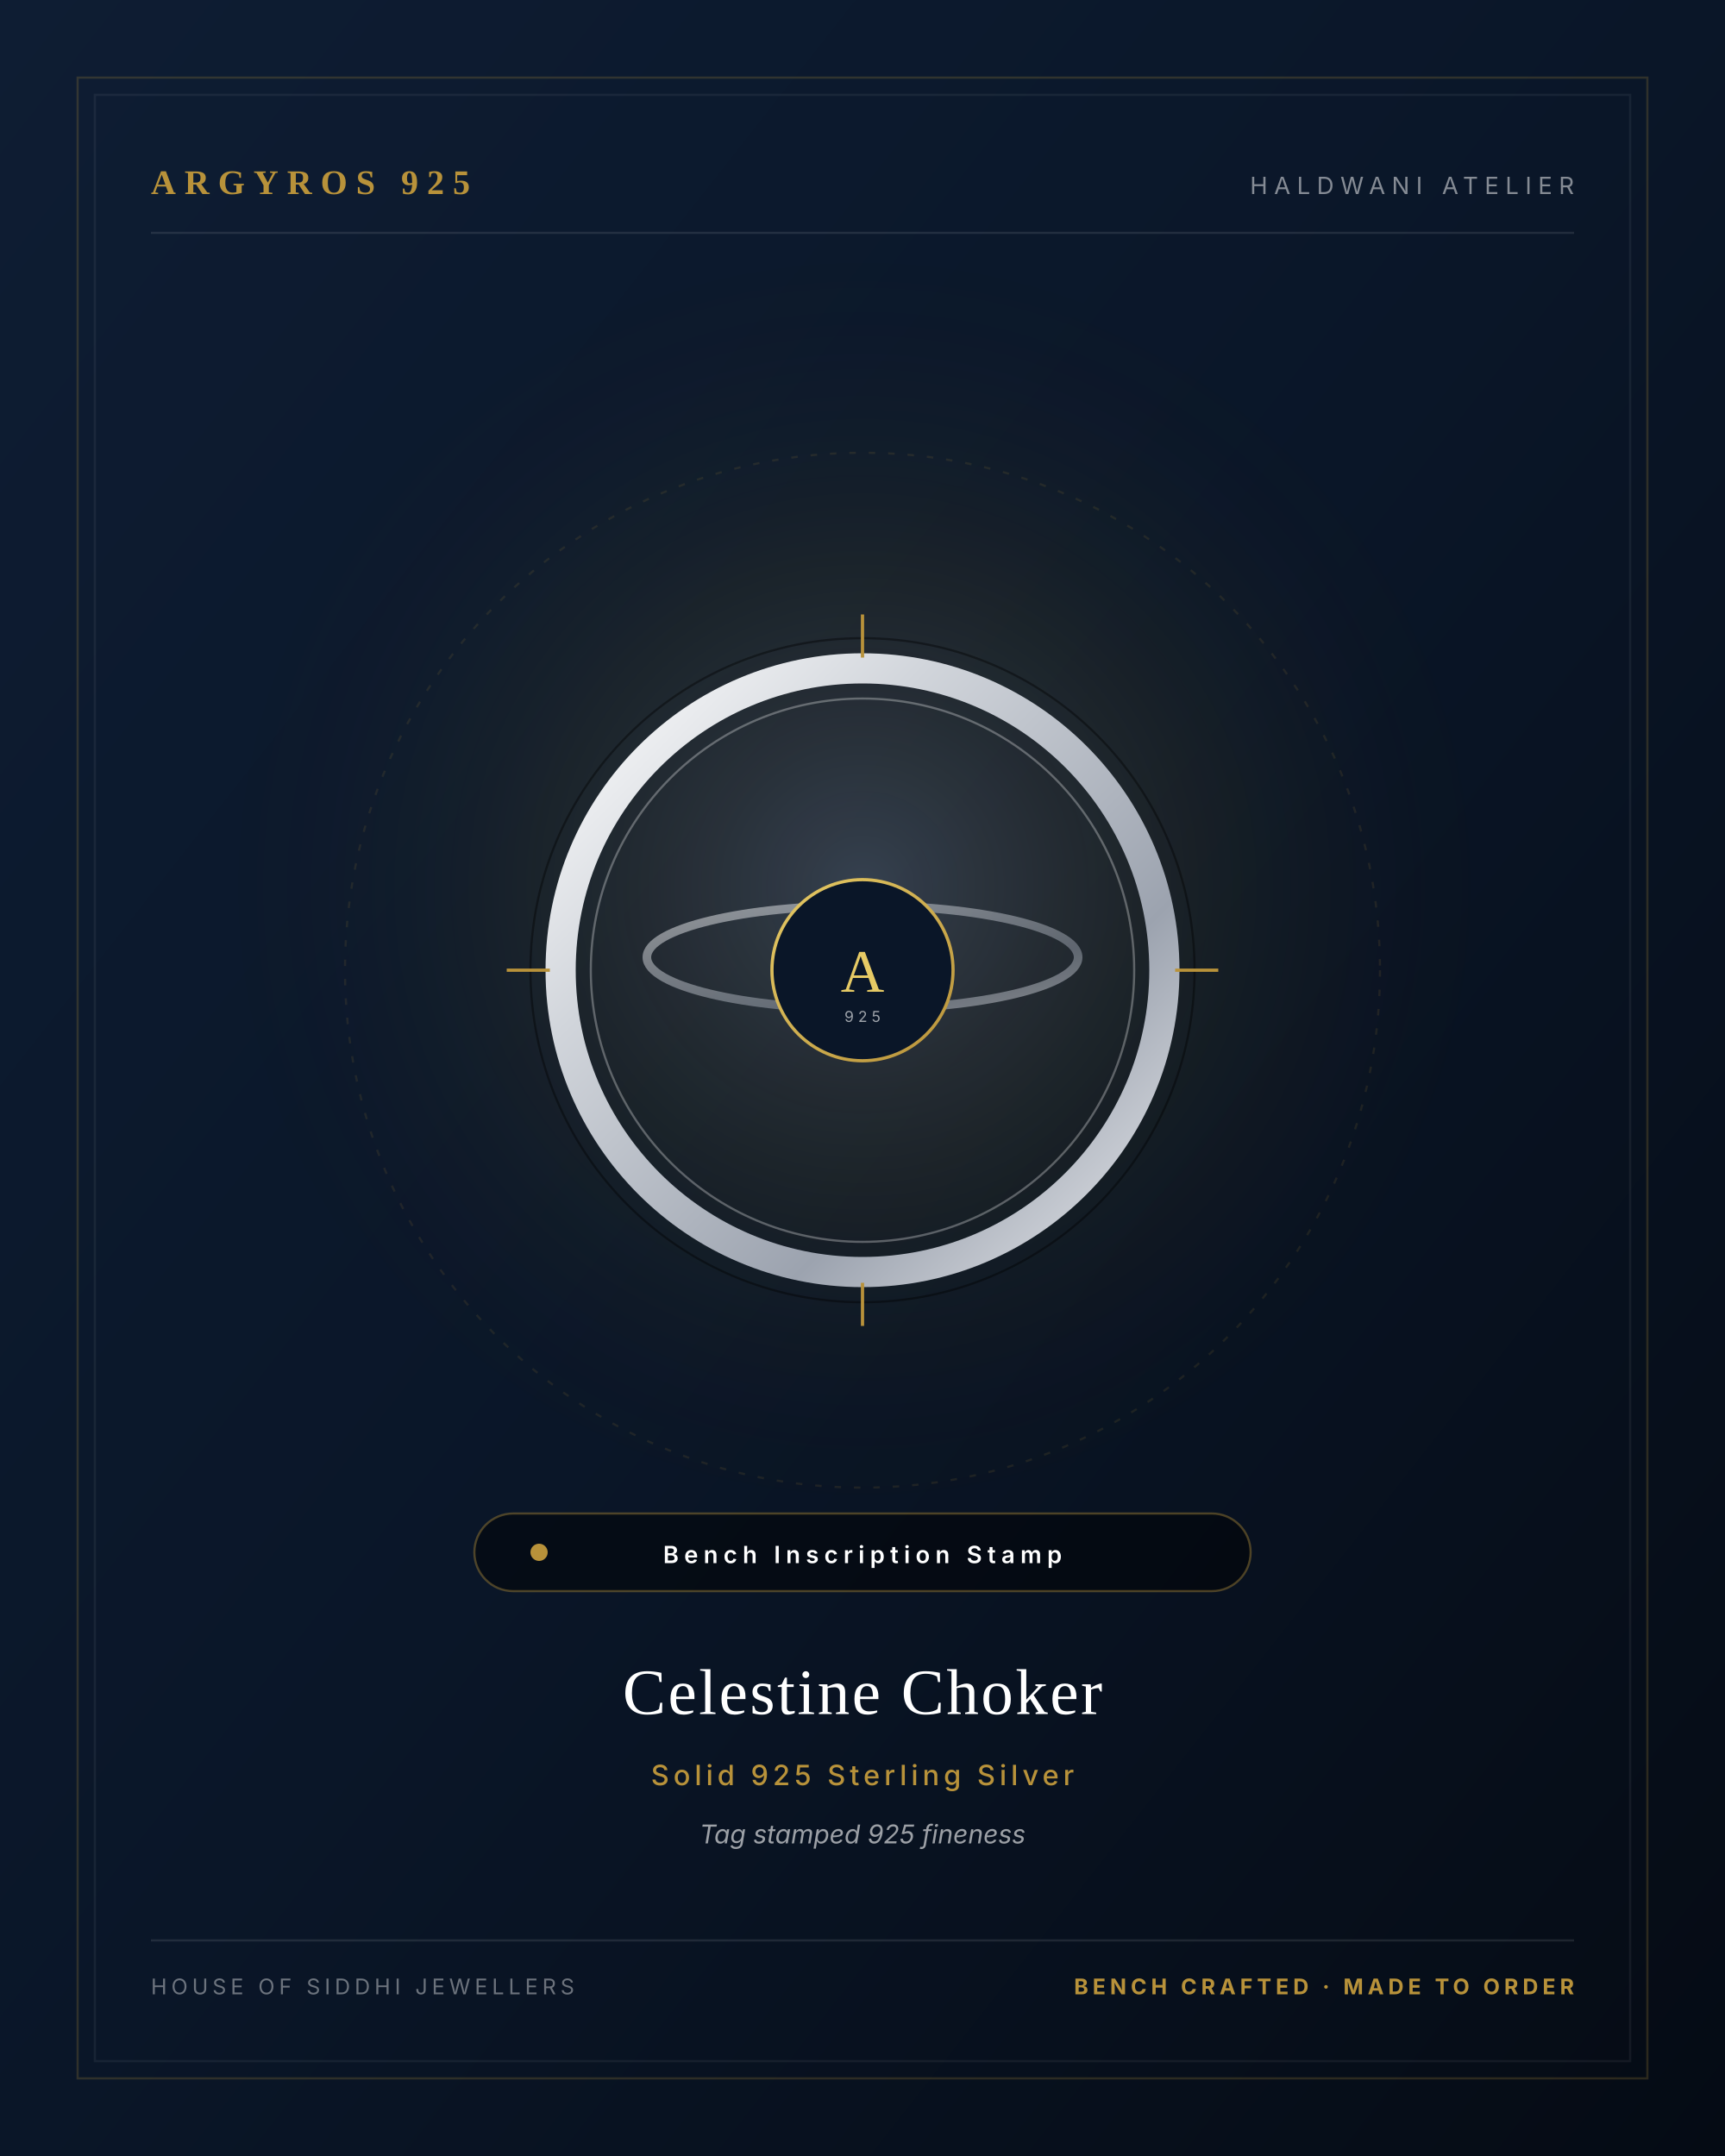
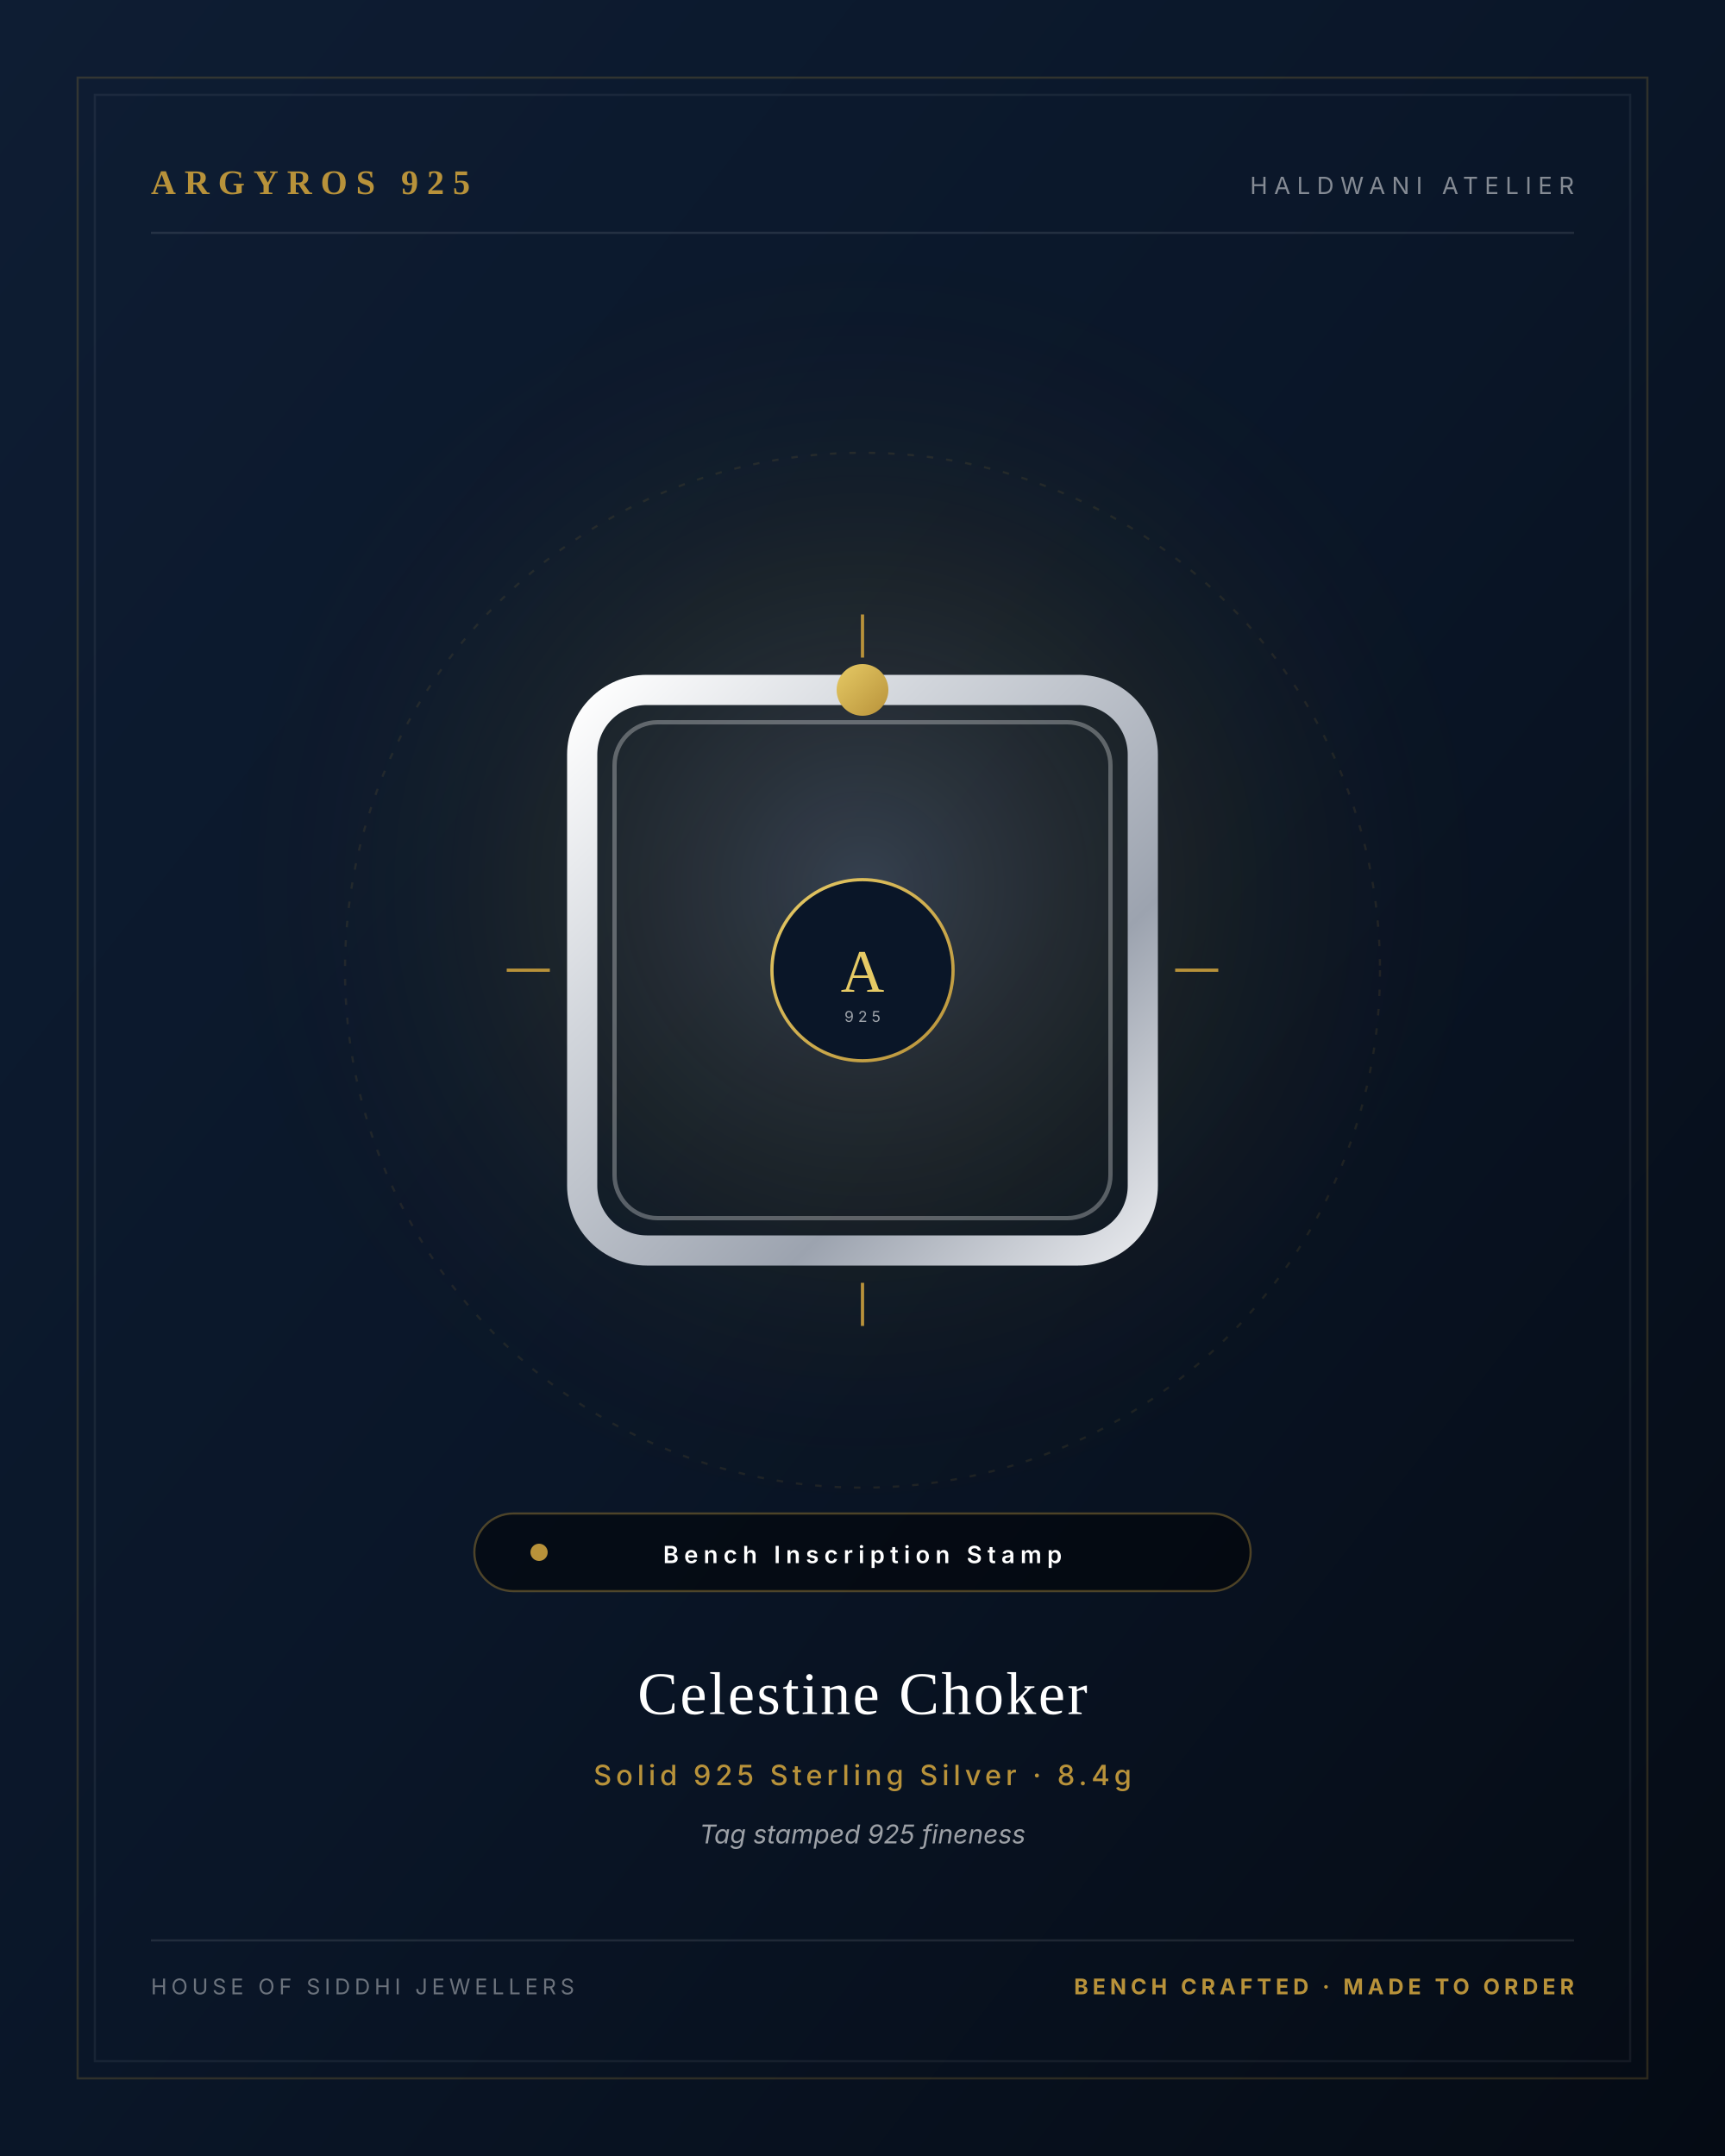
<svg xmlns="http://www.w3.org/2000/svg" viewBox="0 0 800 1000" width="800" height="1000">
  <defs>
    <linearGradient id="bgGrad" x1="0%" y1="0%" x2="100%" y2="100%">
      <stop offset="0%" stop-color="#0e1d33" />
      <stop offset="50%" stop-color="#0a1628" />
      <stop offset="100%" stop-color="#050b14" />
    </linearGradient>
    <radialGradient id="silverGlow" cx="50%" cy="45%" r="40%">
      <stop offset="0%" stop-color="#ffffff" stop-opacity="0.18" />
      <stop offset="50%" stop-color="#c5a028" stop-opacity="0.08" />
      <stop offset="100%" stop-color="#000000" stop-opacity="0" />
    </radialGradient>
    <linearGradient id="silverSheen" x1="0%" y1="0%" x2="100%" y2="100%">
      <stop offset="0%" stop-color="#ffffff" />
      <stop offset="30%" stop-color="#d1d5db" />
      <stop offset="70%" stop-color="#9ca3af" />
      <stop offset="100%" stop-color="#e5e7eb" />
    </linearGradient>
    <linearGradient id="goldAccent" x1="0%" y1="0%" x2="100%" y2="100%">
      <stop offset="0%" stop-color="#e6ca65" />
      <stop offset="100%" stop-color="#b8923a" />
    </linearGradient>
  </defs>
  <rect width="800" height="1000" fill="url(#bgGrad)" />
  <circle cx="400" cy="450" r="380" fill="url(#silverGlow)" />
  <rect x="36" y="36" width="728" height="928" fill="none" stroke="#b8923a" stroke-opacity="0.22" stroke-width="1" />
  <rect x="44" y="44" width="712" height="912" fill="none" stroke="#ffffff" stroke-opacity="0.06" stroke-width="1" />
  <circle cx="400" cy="450" r="240" fill="none" stroke="#b8923a" stroke-opacity="0.12" stroke-width="1" stroke-dasharray="3,6" />
  <text x="70" y="90" font-family="'Cinzel', 'Times New Roman', serif" font-size="16" letter-spacing="4" fill="#b8923a" font-weight="bold">ARGYROS 925</text>
  <text x="730" y="90" text-anchor="end" font-family="-apple-system, sans-serif" font-size="11" letter-spacing="3" fill="#ffffff" fill-opacity="0.5" text-transform="uppercase">HALDWANI ATELIER</text>
  <line x1="70" y1="108" x2="730" y2="108" stroke="#ffffff" stroke-opacity="0.1" stroke-width="1" />
  <g transform="translate(400, 450)">
-     <circle cx="0" cy="0" r="140" fill="none" stroke="url(#silverSheen)" stroke-width="14" />
-     <circle cx="0" cy="0" r="126" fill="none" stroke="#ffffff" stroke-opacity="0.3" stroke-width="1" />
-     <circle cx="0" cy="0" r="154" fill="none" stroke="#000000" stroke-opacity="0.4" stroke-width="1" />
-     <ellipse cx="0" cy="-6" rx="100" ry="24" fill="none" stroke="url(#silverSheen)" stroke-width="4" stroke-opacity="0.5" />
+     <rect x="-130" y="-130" width="260" height="260" rx="30" fill="none" stroke="url(#silverSheen)" stroke-width="14" />
+     <rect x="-115" y="-115" width="230" height="230" rx="20" fill="none" stroke="#ffffff" stroke-opacity="0.3" stroke-width="2" />
+     <circle cx="0" cy="-130" r="12" fill="url(#goldAccent)" />
    <circle cx="0" cy="0" r="42" fill="#0a1628" stroke="url(#goldAccent)" stroke-width="1.5" />
    <text x="0" y="10" text-anchor="middle" font-family="'Cinzel', 'Times New Roman', serif" font-size="28" fill="#e6ca65" font-weight="300">A</text>
    <text x="0" y="24" text-anchor="middle" font-family="-apple-system, sans-serif" font-size="7" letter-spacing="2" fill="#ffffff" fill-opacity="0.6">925</text>
    <line x1="-165" y1="0" x2="-145" y2="0" stroke="#b8923a" stroke-width="1.5" />
    <line x1="145" y1="0" x2="165" y2="0" stroke="#b8923a" stroke-width="1.5" />
    <line x1="0" y1="-165" x2="0" y2="-145" stroke="#b8923a" stroke-width="1.5" />
    <line x1="0" y1="145" x2="0" y2="165" stroke="#b8923a" stroke-width="1.5" />
  </g>
  <g transform="translate(400, 720)">
    <rect x="-180" y="-18" width="360" height="36" rx="18" fill="#000000" fill-opacity="0.45" stroke="#b8923a" stroke-opacity="0.4" stroke-width="1" />
    <circle cx="-150" cy="0" r="4" fill="#b8923a" />
    <text x="0" y="5" text-anchor="middle" font-family="-apple-system, sans-serif" font-size="11" letter-spacing="2.5" fill="#ffffff" font-weight="600" text-transform="uppercase">Bench Inscription Stamp</text>
  </g>
-   <text x="400" y="795" text-anchor="middle" font-family="'Cinzel', 'Times New Roman', serif" font-size="30" fill="#ffffff" font-weight="400" letter-spacing="1">Celestine Choker</text>
-   <text x="400" y="828" text-anchor="middle" font-family="-apple-system, sans-serif" font-size="13" fill="#b8923a" letter-spacing="2" font-weight="500">Solid 925 Sterling Silver</text>
+   <text x="400" y="795" text-anchor="middle" font-family="'Cinzel', 'Times New Roman', serif" font-size="28" fill="#ffffff" font-weight="400" letter-spacing="1">Celestine Choker</text>
+   <text x="400" y="828" text-anchor="middle" font-family="-apple-system, sans-serif" font-size="13" fill="#b8923a" letter-spacing="2" font-weight="500">Solid 925 Sterling Silver · 8.4g</text>
  <text x="400" y="855" text-anchor="middle" font-family="-apple-system, sans-serif" font-size="12" fill="#ffffff" fill-opacity="0.6" font-style="italic">Tag stamped 925 fineness</text>
  <line x1="70" y1="900" x2="730" y2="900" stroke="#ffffff" stroke-opacity="0.1" stroke-width="1" />
  <text x="70" y="925" font-family="-apple-system, sans-serif" font-size="10" letter-spacing="2" fill="#ffffff" fill-opacity="0.4" text-transform="uppercase">HOUSE OF SIDDHI JEWELLERS</text>
  <text x="730" y="925" text-anchor="end" font-family="-apple-system, sans-serif" font-size="10" letter-spacing="2" fill="#b8923a" font-weight="bold" text-transform="uppercase">BENCH CRAFTED · MADE TO ORDER</text>
</svg>
